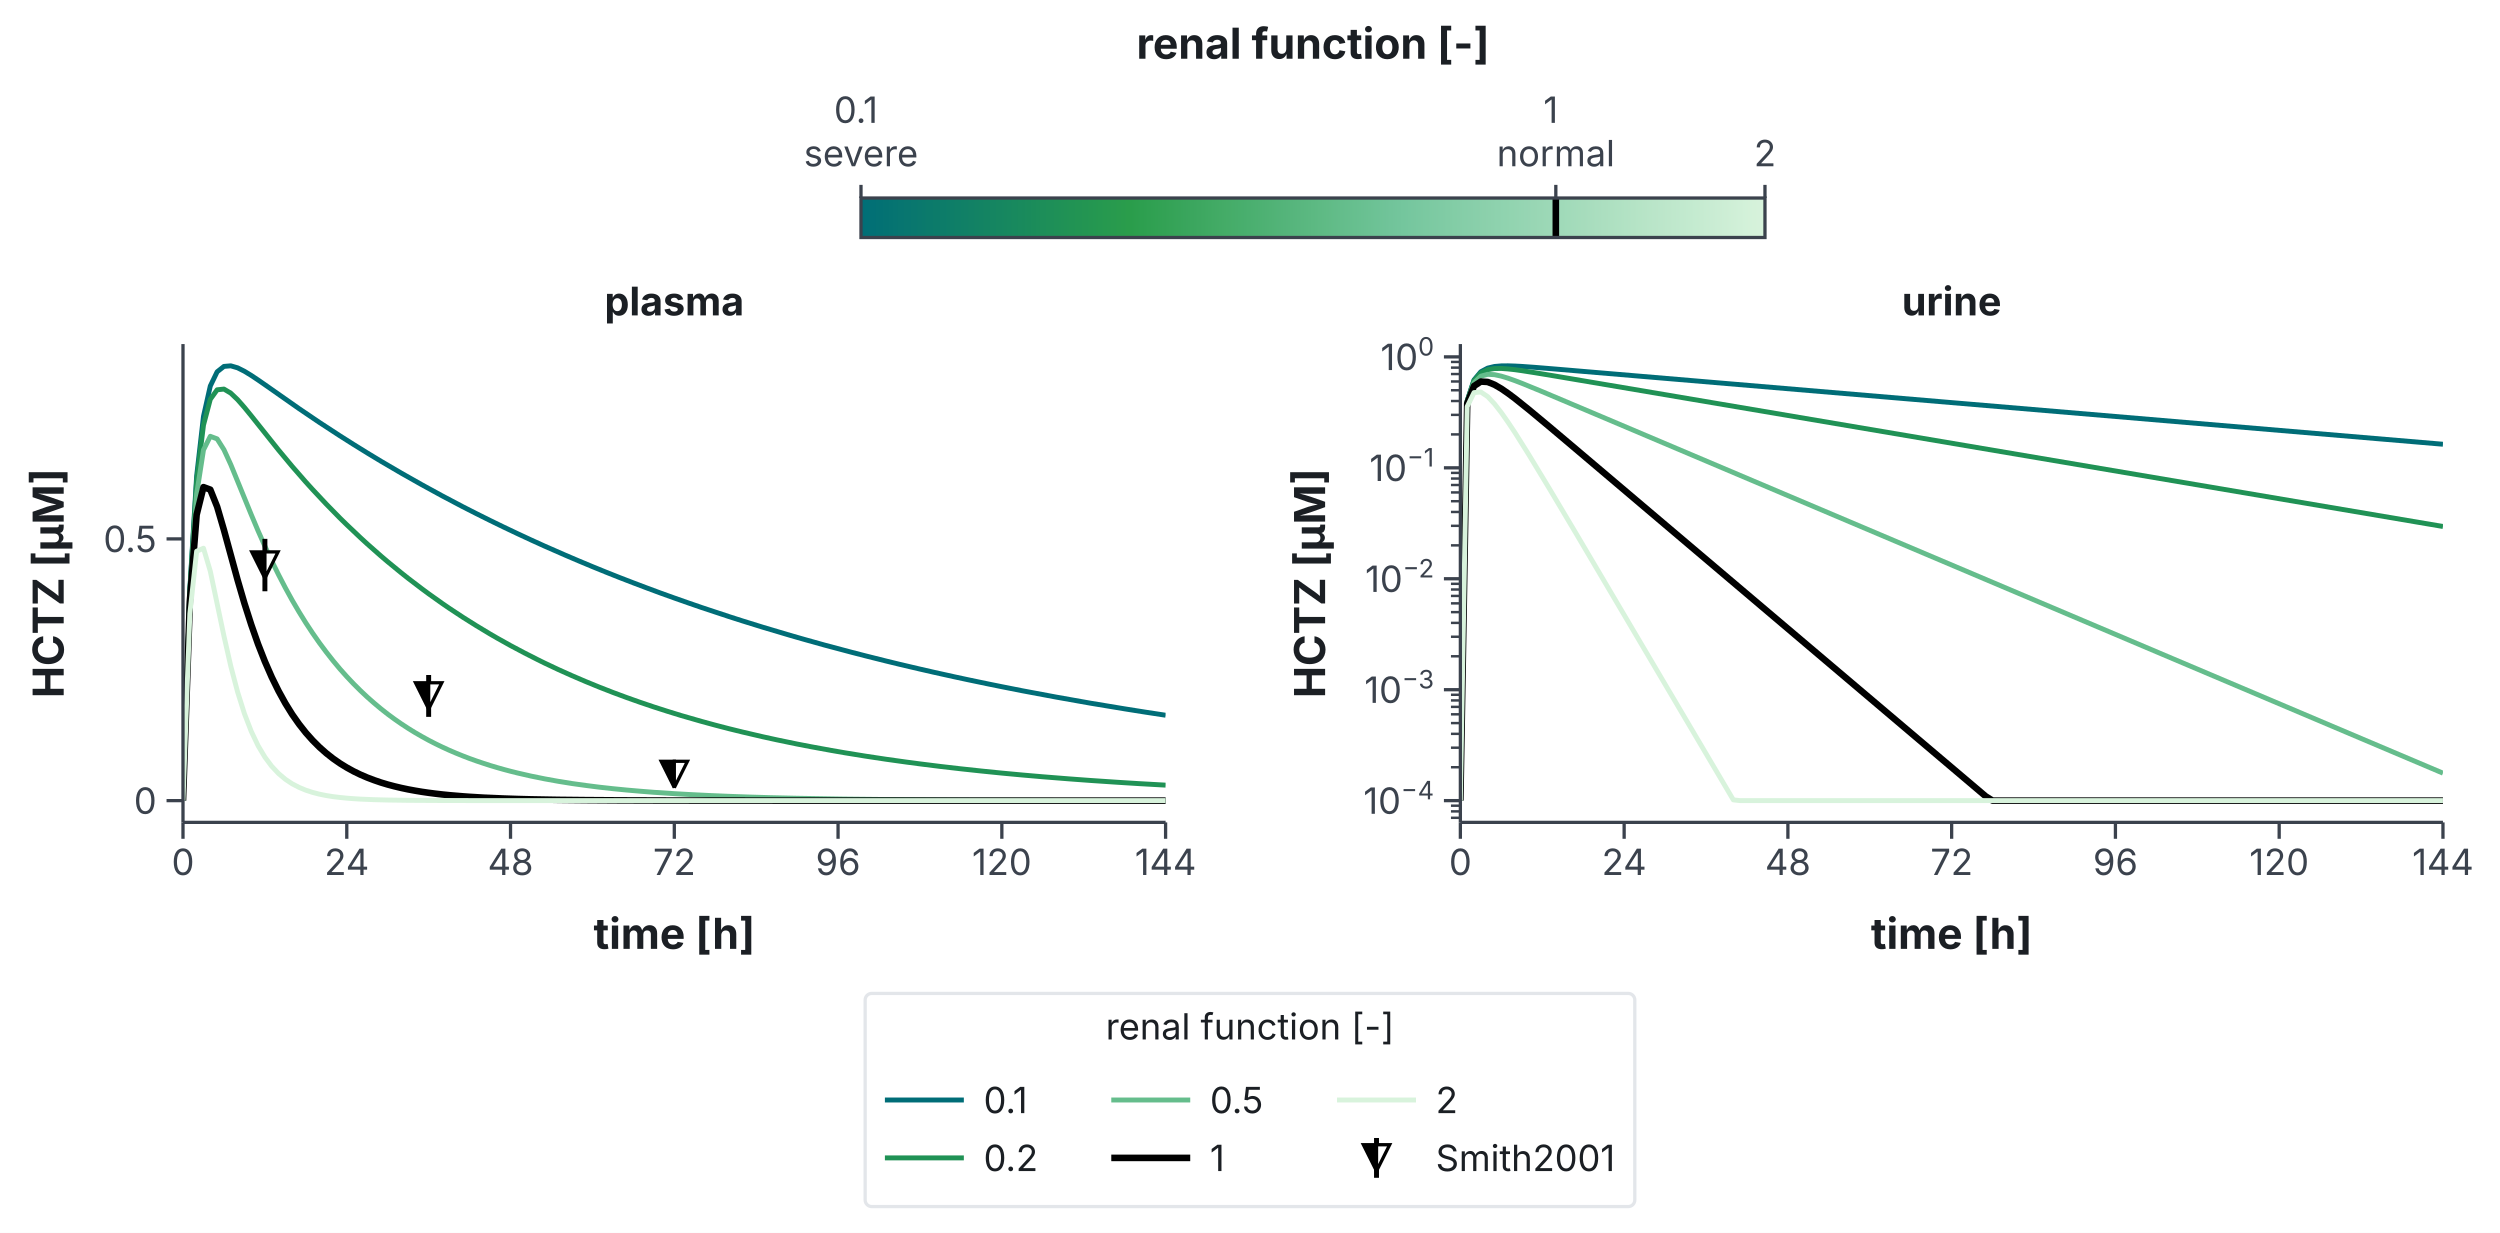
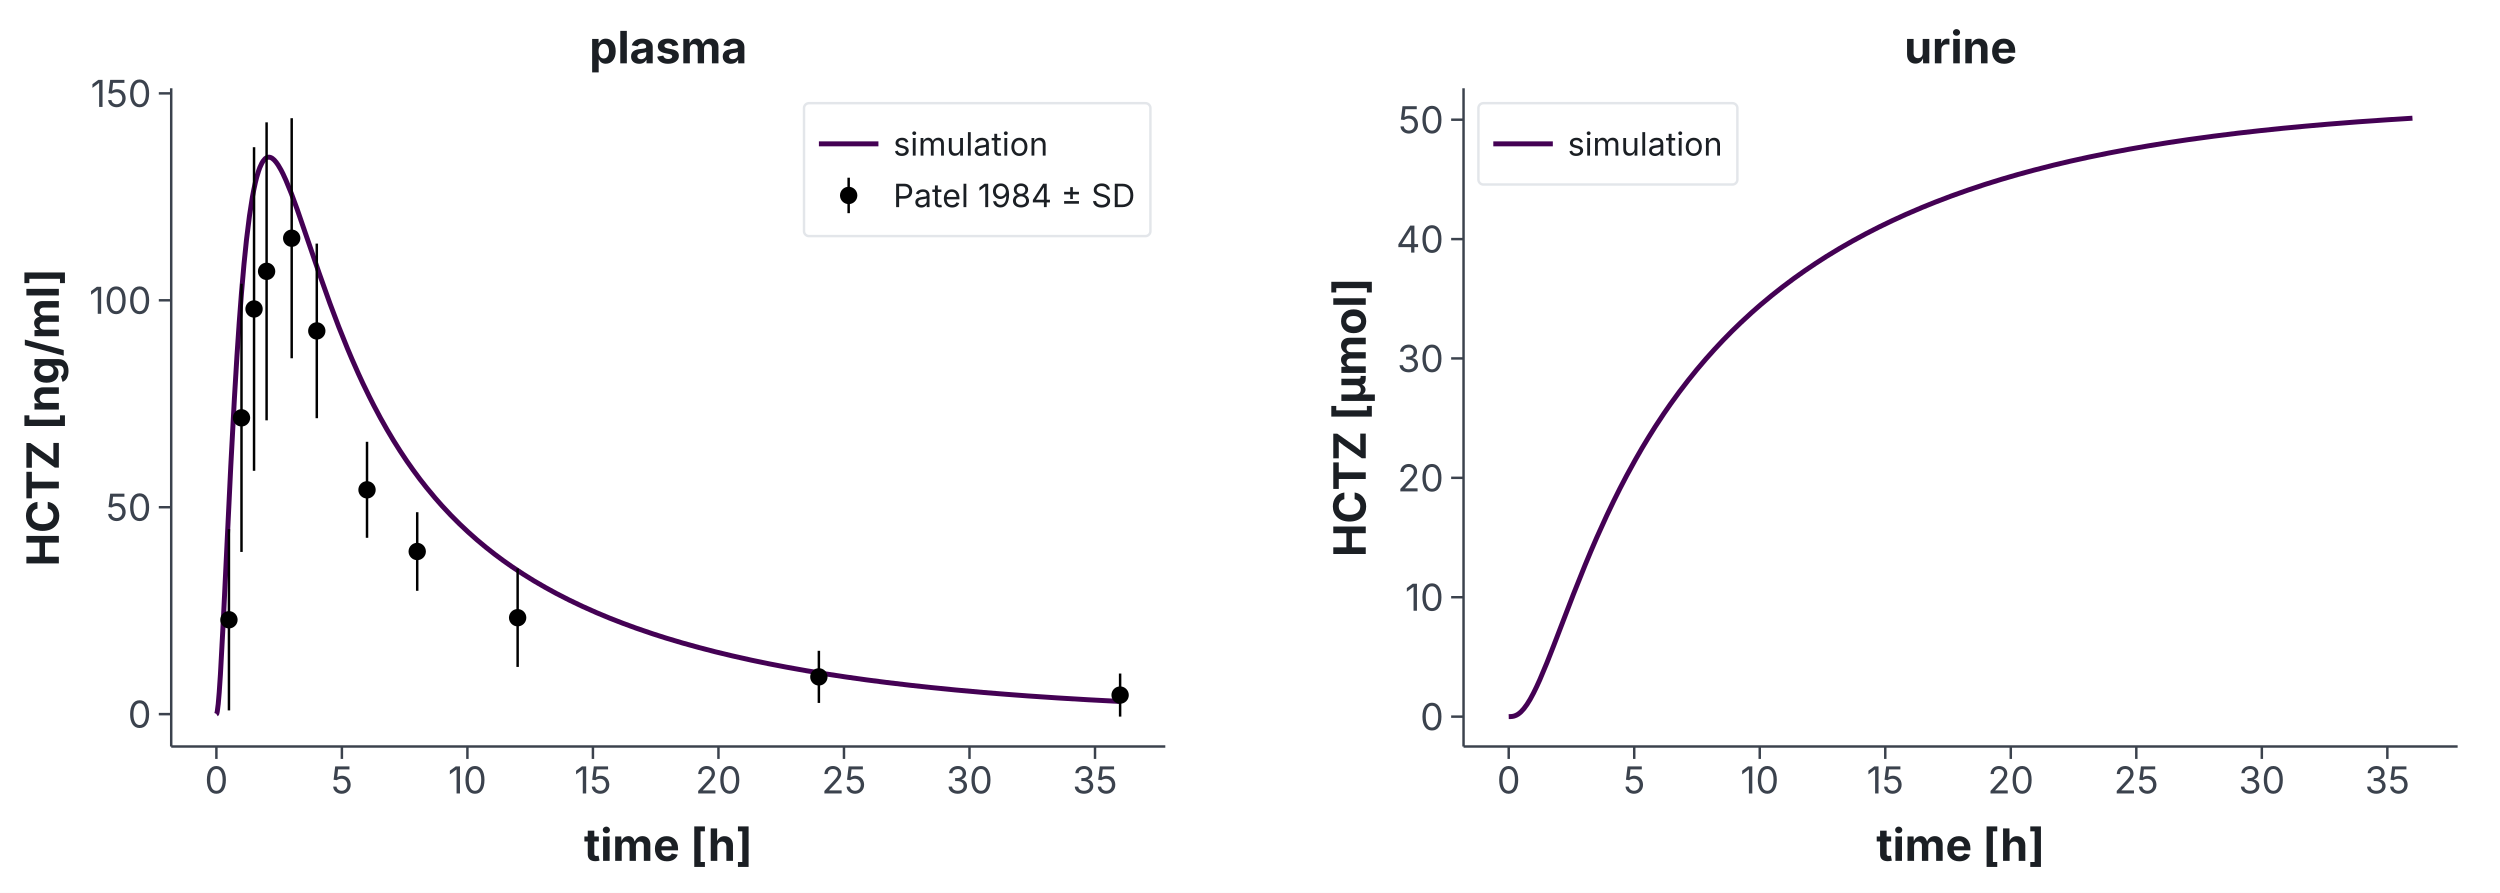
- <svg xmlns="http://www.w3.org/2000/svg" width="760" height="374.8" viewBox="0 0 760 374.8" class="sbmlsim-figure" role="img" font-family="Inter, -apple-system, BlinkMacSystemFont, 'Segoe UI', Roboto, Helvetica, Arial, sans-serif">
+ <svg xmlns="http://www.w3.org/2000/svg" width="1008" height="360" viewBox="0 0 1008 360" class="sbmlsim-figure" role="img" font-family="Inter, -apple-system, BlinkMacSystemFont, 'Segoe UI', Roboto, Helvetica, Arial, sans-serif">
  <defs>
-     <clipPath id="sbmlsim-2d6a28b14f7a-p0-clip-0">
-       <rect x="47.63" y="96.6" width="298.71" height="145.4" />
+     <clipPath id="sbmlsim-e15cf85886b4-p0-clip-0">
+       <rect x="61.03" y="27.6" width="400.82" height="265.4" />
    </clipPath>
-     <clipPath id="sbmlsim-2d6a28b14f7a-p1-clip-0">
-       <rect x="52.48" y="96.6" width="298.71" height="145.4" />
+     <clipPath id="sbmlsim-e15cf85886b4-p1-clip-0">
+       <rect x="55.16" y="27.6" width="400.82" height="265.4" />
    </clipPath>
-     <linearGradient id="sbmlsim-2d6a28b14f7a-p0-colorbar" x1="0" y1="0" x2="1" y2="0">
-       <stop offset="0" stop-color="#006d77" />
-       <stop offset="0.016" stop-color="#027075" />
-       <stop offset="0.031" stop-color="#047272" />
-       <stop offset="0.047" stop-color="#077570" />
-       <stop offset="0.062" stop-color="#09776e" />
-       <stop offset="0.078" stop-color="#0b7a6b" />
-       <stop offset="0.094" stop-color="#0d7c69" />
-       <stop offset="0.109" stop-color="#0f7f67" />
-       <stop offset="0.125" stop-color="#128165" />
-       <stop offset="0.141" stop-color="#148462" />
-       <stop offset="0.156" stop-color="#168660" />
-       <stop offset="0.172" stop-color="#18895e" />
-       <stop offset="0.188" stop-color="#1a8b5b" />
-       <stop offset="0.203" stop-color="#1d8e59" />
-       <stop offset="0.219" stop-color="#1f9057" />
-       <stop offset="0.234" stop-color="#219354" />
-       <stop offset="0.25" stop-color="#239552" />
-       <stop offset="0.266" stop-color="#259850" />
-       <stop offset="0.281" stop-color="#289a4e" />
-       <stop offset="0.297" stop-color="#2a9d4b" />
-       <stop offset="0.3" stop-color="#2a9d4b" />
-       <stop offset="0.312" stop-color="#2d9f4f" />
-       <stop offset="0.328" stop-color="#31a153" />
-       <stop offset="0.344" stop-color="#35a357" />
-       <stop offset="0.359" stop-color="#39a55c" />
-       <stop offset="0.375" stop-color="#3da760" />
-       <stop offset="0.391" stop-color="#41aa64" />
-       <stop offset="0.406" stop-color="#45ac68" />
-       <stop offset="0.422" stop-color="#48ae6d" />
-       <stop offset="0.438" stop-color="#4cb071" />
-       <stop offset="0.453" stop-color="#50b275" />
-       <stop offset="0.469" stop-color="#54b47a" />
-       <stop offset="0.484" stop-color="#58b67e" />
-       <stop offset="0.5" stop-color="#5cb982" />
-       <stop offset="0.516" stop-color="#60bb86" />
-       <stop offset="0.531" stop-color="#64bd8b" />
-       <stop offset="0.547" stop-color="#67bf8f" />
-       <stop offset="0.562" stop-color="#6bc193" />
-       <stop offset="0.578" stop-color="#6fc398" />
-       <stop offset="0.594" stop-color="#73c59c" />
-       <stop offset="0.6" stop-color="#74c69d" />
-       <stop offset="0.609" stop-color="#77c79f" />
-       <stop offset="0.625" stop-color="#7bc9a1" />
-       <stop offset="0.641" stop-color="#7fcba4" />
-       <stop offset="0.656" stop-color="#83cda6" />
-       <stop offset="0.672" stop-color="#87cea9" />
-       <stop offset="0.688" stop-color="#8bd0ab" />
-       <stop offset="0.703" stop-color="#8ed2ae" />
-       <stop offset="0.719" stop-color="#92d4b0" />
-       <stop offset="0.734" stop-color="#96d5b3" />
-       <stop offset="0.75" stop-color="#9ad7b5" />
-       <stop offset="0.766" stop-color="#9ed9b8" />
-       <stop offset="0.781" stop-color="#a2dbba" />
-       <stop offset="0.797" stop-color="#a6dcbc" />
-       <stop offset="0.812" stop-color="#aadebf" />
-       <stop offset="0.828" stop-color="#aee0c1" />
-       <stop offset="0.844" stop-color="#b2e2c4" />
-       <stop offset="0.859" stop-color="#b6e4c6" />
-       <stop offset="0.875" stop-color="#bae5c9" />
-       <stop offset="0.891" stop-color="#bee7cb" />
-       <stop offset="0.906" stop-color="#c1e9ce" />
-       <stop offset="0.922" stop-color="#c5ebd0" />
-       <stop offset="0.938" stop-color="#c9ecd3" />
-       <stop offset="0.953" stop-color="#cdeed5" />
-       <stop offset="0.969" stop-color="#d1f0d8" />
-       <stop offset="0.984" stop-color="#d5f2da" />
-       <stop offset="1" stop-color="#d8f3dc" />
-     </linearGradient>
  </defs>
  <g class="charton-background">
-     <rect x="0" y="0" width="760" height="374.8" fill="#ffffff" />
+     <rect x="0" y="0" width="1008" height="360" fill="#ffffff" />
  </g>
-   <svg class="sbmlsim-plot" data-plot="p0" x="8" y="8" width="356" height="284" overflow="visible">
+   <svg class="sbmlsim-plot" data-plot="p0" x="8" y="8" width="471" height="344" overflow="visible">
    <g class="charton-title">
-       <text x="196.99" y="83.4" font-size="12" fill="#1b1f24" text-anchor="middle" dominant-baseline="middle" font-weight="bold">plasma</text>
+       <text x="261.44" y="10.8" font-size="18" fill="#1b1f24" text-anchor="middle" dominant-baseline="middle" font-weight="bold">plasma</text>
    </g>
-     <g class="charton-plot" clip-path="url(#sbmlsim-2d6a28b14f7a-p0-clip-0)">
-       <g class="sbmlsim-element sbmlsim-curve" data-element="e0" data-legend="0.1">
+     <g class="charton-plot" clip-path="url(#sbmlsim-e15cf85886b4-p0-clip-0)">
+       <g class="sbmlsim-element sbmlsim-curve" data-element="e0" data-legend="simulation">
        <g class="charton-mark charton-mark-path">
-           <path d="M47.63 235.39L49.71 171.19L51.78 136.73L53.86 118.57L55.93 109.35L58.01 105.03L60.08 103.39L62.15 103.21L64.23 103.82L66.3 104.86L68.38 106.13L70.45 107.51L72.53 108.95L82.9 116.22L89.12 120.43L95.34 124.49L99.49 127.12L103.64 129.69L107.79 132.2L114.01 135.84L120.24 139.36L126.46 142.76L132.68 146.04L136.83 148.15L140.98 150.22L145.13 152.24L149.28 154.21L153.43 156.14L157.57 158.02L163.8 160.75L167.95 162.52L172.09 164.25L176.24 165.94L180.39 167.59L184.54 169.19L188.69 170.76L192.84 172.3L196.99 173.79L201.14 175.25L205.28 176.68L213.58 179.43L217.73 180.76L223.95 182.69L232.25 185.16L236.4 186.35L242.62 188.09L250.92 190.3L255.07 191.37L261.29 192.93L265.44 193.94L271.66 195.4L275.81 196.35L282.04 197.73L286.18 198.62L292.41 199.92L296.56 200.76L302.78 201.99L313.15 203.93L323.52 205.77L333.89 207.49L340.12 208.48L346.34 209.43" fill="none" stroke="#006d77" stroke-width="1.5" stroke-linejoin="round" />
+           <path d="M79.25 279.94L79.33 279.89L79.42 279.7L79.6 278.92L79.99 275.85L80.39 271.15L80.87 264L82.03 242.48L85.05 179.97L86.53 152.34L87.53 135.68L88.44 122.23L89.35 110.28L90.37 98.59L91.39 88.63L92.59 79.01L93.78 71.38L94.3 68.66L94.98 65.51L95.49 63.48L96.27 60.9L96.78 59.5L97.56 57.82L98.07 56.97L98.85 56.05L99.1 55.84L99.62 55.53L99.88 55.44L100.4 55.37L100.65 55.39L101.04 55.48L101.43 55.65L101.82 55.88L102.6 56.55L103.38 57.46L104.16 58.57L105.33 60.58L106.11 62.11L107.28 64.66L109.44 69.94L111.79 76.31L120.6 101.93L125.03 114.36L128.57 123.74L132.11 132.55L133.88 136.73L136.53 142.73L138.3 146.56L140.96 152.03L142.73 155.51L145.38 160.5L148.04 165.21L150.69 169.66L153.35 173.87L156 177.86L158.66 181.63L161.31 185.21L163.97 188.6L167.51 192.86L170.16 195.87L173.7 199.66L177.24 203.21L180.78 206.54L184.32 209.68L187.86 212.63L191.4 215.42L194.94 218.05L198.48 220.54L202.91 223.47L207.33 226.22L211.76 228.79L216.19 231.22L221.5 233.94L226.81 236.48L232.56 239.04L237.89 241.26L243.21 243.33L248.53 245.28L255.19 247.56L260.51 249.26L267.17 251.25L273.82 253.09L280.48 254.82L287.14 256.42L295.12 258.21L301.78 259.59L309.11 261L317.15 262.44L325.19 263.76L333.23 264.98L341.27 266.11L349.31 267.15L359.36 268.34L367.4 269.21L377.45 270.21L388.51 271.2L397.55 271.93L406.6 272.61L418.66 273.42L430.72 274.14L443.63 274.82" fill="none" stroke="#440154" stroke-width="2" stroke-linejoin="round" />
        </g>
      </g>
-       <g class="sbmlsim-element sbmlsim-curve" data-element="e2" data-legend="0.2">
+       <g class="sbmlsim-element sbmlsim-curve" data-element="e1" data-legend="Patel 1984 ± SD">
        <g class="charton-mark charton-mark-path">
-           <path d="M47.63 235.39L49.71 171.61L51.78 138.13L53.86 121.22L55.93 113.39L58.01 110.5L60.08 110.28L62.15 111.51L64.23 113.49L66.3 115.85L68.38 118.4L76.68 128.81L80.82 133.78L84.97 138.54L87.05 140.83L91.2 145.26L95.34 149.49L97.42 151.52L101.57 155.45L103.64 157.35L107.79 161.01L109.86 162.77L114.01 166.17L116.09 167.82L120.24 170.98L122.31 172.51L126.46 175.46L128.53 176.88L132.68 179.62L136.83 182.23L140.98 184.73L143.05 185.93L147.2 188.25L151.35 190.45L155.5 192.56L157.57 193.58L161.72 195.54L165.87 197.4L170.02 199.18L174.17 200.88L178.32 202.5L182.47 204.04L186.62 205.51L190.76 206.91L194.91 208.24L199.06 209.52L205.28 211.31L209.43 212.44L213.58 213.52L217.73 214.54L223.95 215.99L228.1 216.9L234.33 218.19L238.47 218.99L244.7 220.13L248.85 220.85L255.07 221.86L261.29 222.8L267.51 223.67L271.66 224.22L277.89 225L284.11 225.72L290.33 226.39L296.56 227.02L302.78 227.6L309 228.14L317.3 228.8L323.52 229.26L331.82 229.82L338.04 230.21L346.34 230.68" fill="none" stroke="#209255" stroke-width="1.5" stroke-linejoin="round" />
-         </g>
-       </g>
-       <g class="sbmlsim-element sbmlsim-curve" data-element="e4" data-legend="0.5">
-         <g class="charton-mark charton-mark-path">
-           <path d="M47.63 235.39L49.71 172.86L51.78 142.18L53.86 128.77L55.93 124.64L58.01 125.42L60.08 128.71L62.15 133.22L68.38 148.45L70.45 153.36L72.53 158.05L74.6 162.51L76.68 166.72L78.75 170.71L80.82 174.47L82.9 178.01L84.97 181.35L87.05 184.5L89.12 187.46L91.2 190.25L93.27 192.88L95.34 195.36L97.42 197.69L99.49 199.88L101.57 201.95L103.64 203.9L105.72 205.73L107.79 207.46L109.86 209.09L111.94 210.62L114.01 212.06L116.09 213.42L118.16 214.7L120.24 215.9L122.31 217.04L124.39 218.11L126.46 219.11L128.53 220.06L130.61 220.95L132.68 221.79L134.76 222.59L136.83 223.33L138.91 224.03L140.98 224.7L143.05 225.32L145.13 225.91L147.2 226.46L149.28 226.98L153.43 227.93L157.57 228.77L161.72 229.52L165.87 230.19L170.02 230.77L174.17 231.3L178.32 231.76L182.47 232.17L186.62 232.53L190.76 232.86L196.99 233.27L201.14 233.51L207.36 233.82L213.58 234.08L219.8 234.3L226.03 234.48L234.33 234.67L248.85 234.92L265.44 235.1L286.18 235.23L311.08 235.31L346.34 235.36" fill="none" stroke="#65bd8c" stroke-width="1.5" stroke-linejoin="round" />
-         </g>
-       </g>
-       <g class="sbmlsim-element sbmlsim-curve" data-element="e6" data-legend="1">
-         <g class="charton-mark charton-mark-path">
-           <path d="M47.63 235.39L49.71 174.86L51.78 148.48L53.86 140.08L55.93 140.85L58.01 146.05L60.08 153.14L64.23 168.31L66.3 175.4L68.38 181.91L70.45 187.81L72.53 193.11L74.6 197.84L76.68 202.06L78.75 205.82L80.82 209.16L82.9 212.12L84.97 214.75L87.05 217.08L89.12 219.15L91.2 220.99L93.27 222.62L95.34 224.06L97.42 225.34L99.49 226.48L101.57 227.49L103.64 228.38L105.72 229.17L107.79 229.88L109.86 230.5L111.94 231.05L114.01 231.54L116.09 231.98L118.16 232.36L120.24 232.71L122.31 233.01L124.39 233.28L126.46 233.52L128.53 233.73L132.68 234.08L134.76 234.23L138.91 234.48L145.13 234.75L149.28 234.89L153.43 235L161.72 235.15L170.02 235.24L180.39 235.31L194.91 235.36L232.25 235.39L346.34 235.39" fill="none" stroke="#000000" stroke-width="2" stroke-linejoin="round" />
-         </g>
-       </g>
-       <g class="sbmlsim-element sbmlsim-curve" data-element="e8" data-legend="2">
-         <g class="charton-mark charton-mark-path">
-           <path d="M47.63 235.39L49.71 178.62L51.78 159.58L53.86 158.66L55.93 165.65L60.08 185.36L62.15 194.48L64.23 202.36L66.3 208.94L68.38 214.33L70.45 218.68L72.53 222.17L74.6 224.95L76.68 227.15L78.75 228.9L80.82 230.28L82.9 231.36L84.97 232.22L87.05 232.9L89.12 233.43L91.2 233.85L93.27 234.18L95.34 234.43L97.42 234.64L99.49 234.8L101.57 234.93L105.72 235.1L109.86 235.21L116.09 235.3L126.46 235.36L145.13 235.39L346.34 235.39" fill="none" stroke="#d8f3dc" stroke-width="1.5" stroke-linejoin="round" />
-         </g>
-       </g>
-       <g class="sbmlsim-element sbmlsim-curve" data-element="e10" data-legend="data">
-         <g class="charton-mark charton-mark-path">
-           <path d="M72.53 171.74L72.53 155.82M122.31 209.93L122.31 197.2M196.99 230.62L196.99 224.25" fill="none" stroke="#000000" stroke-width="1.5" stroke-linejoin="round" />
+           <path d="M84.31 278.43L84.31 205.35M89.37 214.53L89.37 106.41M94.43 181.82L94.43 51.34M99.49 161.47L99.49 41.33M109.61 136.44L109.61 39.66M119.73 160.63L119.73 90.22M139.98 208.85L139.98 170.14M160.22 230.21L160.22 198.51M200.71 260.91L200.71 221.2M322.17 275.43L322.17 254.41M443.63 280.94L443.63 263.58" fill="none" stroke="#000000" stroke-width="1" stroke-linejoin="round" />
        </g>
        <g class="charton-mark charton-mark-point">
-           <path d="M72.53 167.78L72.53 167.78L72.53 159.78L68.53 159.78Z" fill="#000000" stroke="#000000" stroke-width="1" />
-           <path d="M72.53 167.78L76.53 159.78L72.53 159.78L72.53 167.78Z" fill="#ffffff" stroke="#000000" stroke-width="1" />
-           <path d="M122.31 207.56L122.31 207.56L122.31 199.56L118.31 199.56Z" fill="#000000" stroke="#000000" stroke-width="1" />
-           <path d="M122.31 207.56L126.31 199.56L122.31 199.56L122.31 207.56Z" fill="#ffffff" stroke="#000000" stroke-width="1" />
-           <path d="M196.99 231.43L196.99 231.43L196.99 223.43L192.99 223.43Z" fill="#000000" stroke="#000000" stroke-width="1" />
-           <path d="M196.99 231.43L200.99 223.43L196.99 223.43L196.99 231.43Z" fill="#ffffff" stroke="#000000" stroke-width="1" />
+           <circle cx="84.31" cy="241.89" r="3" fill="#000000" stroke="#000000" stroke-width="1" />
+           <circle cx="89.37" cy="160.47" r="3" fill="#000000" stroke="#000000" stroke-width="1" />
+           <circle cx="94.43" cy="116.58" r="3" fill="#000000" stroke="#000000" stroke-width="1" />
+           <circle cx="99.49" cy="101.4" r="3" fill="#000000" stroke="#000000" stroke-width="1" />
+           <circle cx="109.61" cy="88.05" r="3" fill="#000000" stroke="#000000" stroke-width="1" />
+           <circle cx="119.73" cy="125.43" r="3" fill="#000000" stroke="#000000" stroke-width="1" />
+           <circle cx="139.98" cy="189.5" r="3" fill="#000000" stroke="#000000" stroke-width="1" />
+           <circle cx="160.22" cy="214.36" r="3" fill="#000000" stroke="#000000" stroke-width="1" />
+           <circle cx="200.71" cy="241.06" r="3" fill="#000000" stroke="#000000" stroke-width="1" />
+           <circle cx="322.17" cy="264.92" r="3" fill="#000000" stroke="#000000" stroke-width="1" />
+           <circle cx="443.63" cy="272.26" r="3" fill="#000000" stroke="#000000" stroke-width="1" />
        </g>
      </g>
    </g>
    <g class="charton-axis charton-axis-x" data-axis="x">
      <g class="charton-axis-line">
-         <path d="M47.63 242L346.34 242" fill="none" stroke="#3b424d" stroke-width="1" stroke-linejoin="round" />
+         <path d="M61.03 293L461.85 293" fill="none" stroke="#3b424d" stroke-width="1" stroke-linejoin="round" />
      </g>
      <g class="charton-tick">
-         <path d="M47.63 242L47.63 247" fill="none" stroke="#3b424d" stroke-width="1" stroke-linejoin="round" />
-         <path d="M97.42 242L97.42 247" fill="none" stroke="#3b424d" stroke-width="1" stroke-linejoin="round" />
-         <path d="M147.2 242L147.2 247" fill="none" stroke="#3b424d" stroke-width="1" stroke-linejoin="round" />
-         <path d="M196.99 242L196.99 247" fill="none" stroke="#3b424d" stroke-width="1" stroke-linejoin="round" />
-         <path d="M246.77 242L246.77 247" fill="none" stroke="#3b424d" stroke-width="1" stroke-linejoin="round" />
-         <path d="M296.56 242L296.56 247" fill="none" stroke="#3b424d" stroke-width="1" stroke-linejoin="round" />
-         <path d="M346.34 242L346.34 247" fill="none" stroke="#3b424d" stroke-width="1" stroke-linejoin="round" />
+         <path d="M79.25 293L79.25 298" fill="none" stroke="#3b424d" stroke-width="1" stroke-linejoin="round" />
+         <path d="M129.85 293L129.85 298" fill="none" stroke="#3b424d" stroke-width="1" stroke-linejoin="round" />
+         <path d="M180.46 293L180.46 298" fill="none" stroke="#3b424d" stroke-width="1" stroke-linejoin="round" />
+         <path d="M231.07 293L231.07 298" fill="none" stroke="#3b424d" stroke-width="1" stroke-linejoin="round" />
+         <path d="M281.68 293L281.68 298" fill="none" stroke="#3b424d" stroke-width="1" stroke-linejoin="round" />
+         <path d="M332.29 293L332.29 298" fill="none" stroke="#3b424d" stroke-width="1" stroke-linejoin="round" />
+         <path d="M382.9 293L382.9 298" fill="none" stroke="#3b424d" stroke-width="1" stroke-linejoin="round" />
+         <path d="M433.51 293L433.51 298" fill="none" stroke="#3b424d" stroke-width="1" stroke-linejoin="round" />
      </g>
      <g class="charton-tick-label">
-         <text x="47.63" y="250" font-size="11" fill="#3b424d" text-anchor="middle" dominant-baseline="hanging">0</text>
-         <text x="97.42" y="250" font-size="11" fill="#3b424d" text-anchor="middle" dominant-baseline="hanging">24</text>
-         <text x="147.2" y="250" font-size="11" fill="#3b424d" text-anchor="middle" dominant-baseline="hanging">48</text>
-         <text x="196.99" y="250" font-size="11" fill="#3b424d" text-anchor="middle" dominant-baseline="hanging">72</text>
-         <text x="246.77" y="250" font-size="11" fill="#3b424d" text-anchor="middle" dominant-baseline="hanging">96</text>
-         <text x="296.56" y="250" font-size="11" fill="#3b424d" text-anchor="middle" dominant-baseline="hanging">120</text>
-         <text x="346.34" y="250" font-size="11" fill="#3b424d" text-anchor="middle" dominant-baseline="hanging">144</text>
+         <text x="79.25" y="301" font-size="15" fill="#3b424d" text-anchor="middle" dominant-baseline="hanging">0</text>
+         <text x="129.85" y="301" font-size="15" fill="#3b424d" text-anchor="middle" dominant-baseline="hanging">5</text>
+         <text x="180.46" y="301" font-size="15" fill="#3b424d" text-anchor="middle" dominant-baseline="hanging">10</text>
+         <text x="231.07" y="301" font-size="15" fill="#3b424d" text-anchor="middle" dominant-baseline="hanging">15</text>
+         <text x="281.68" y="301" font-size="15" fill="#3b424d" text-anchor="middle" dominant-baseline="hanging">20</text>
+         <text x="332.29" y="301" font-size="15" fill="#3b424d" text-anchor="middle" dominant-baseline="hanging">25</text>
+         <text x="382.9" y="301" font-size="15" fill="#3b424d" text-anchor="middle" dominant-baseline="hanging">30</text>
+         <text x="433.51" y="301" font-size="15" fill="#3b424d" text-anchor="middle" dominant-baseline="hanging">35</text>
      </g>
      <g class="charton-axis-title">
-         <text x="196.99" y="271" font-size="13" font-weight="bold" fill="#1b1f24" text-anchor="middle" dominant-baseline="hanging">time [h]</text>
+         <text x="261.44" y="326" font-size="18" font-weight="bold" fill="#1b1f24" text-anchor="middle" dominant-baseline="hanging">time [h]</text>
      </g>
    </g>
    <g class="charton-axis charton-axis-y" data-axis="y">
      <g class="charton-axis-line">
-         <path d="M47.63 96.6L47.63 242" fill="none" stroke="#3b424d" stroke-width="1" stroke-linejoin="round" />
+         <path d="M61.03 27.6L61.03 293" fill="none" stroke="#3b424d" stroke-width="1" stroke-linejoin="round" />
      </g>
      <g class="charton-tick">
-         <path d="M47.63 235.39L42.63 235.39" fill="none" stroke="#3b424d" stroke-width="1" stroke-linejoin="round" />
-         <path d="M47.63 155.82L42.63 155.82" fill="none" stroke="#3b424d" stroke-width="1" stroke-linejoin="round" />
+         <path d="M61.03 279.94L56.03 279.94" fill="none" stroke="#3b424d" stroke-width="1" stroke-linejoin="round" />
+         <path d="M61.03 196.51L56.03 196.51" fill="none" stroke="#3b424d" stroke-width="1" stroke-linejoin="round" />
+         <path d="M61.03 113.08L56.03 113.08" fill="none" stroke="#3b424d" stroke-width="1" stroke-linejoin="round" />
+         <path d="M61.03 29.65L56.03 29.65" fill="none" stroke="#3b424d" stroke-width="1" stroke-linejoin="round" />
      </g>
      <g class="charton-tick-label">
-         <text x="39.63" y="235.39" font-size="11" fill="#3b424d" text-anchor="end" dominant-baseline="central">0</text>
-         <text x="39.63" y="155.82" font-size="11" fill="#3b424d" text-anchor="end" dominant-baseline="central">0.5</text>
+         <text x="53.03" y="279.94" font-size="15" fill="#3b424d" text-anchor="end" dominant-baseline="central">0</text>
+         <text x="53.03" y="196.51" font-size="15" fill="#3b424d" text-anchor="end" dominant-baseline="central">50</text>
+         <text x="53.03" y="113.08" font-size="15" fill="#3b424d" text-anchor="end" dominant-baseline="central">100</text>
+         <text x="53.03" y="29.65" font-size="15" fill="#3b424d" text-anchor="end" dominant-baseline="central">150</text>
      </g>
      <g class="charton-axis-title">
-         <text x="6.5" y="169.3" font-size="13" font-weight="bold" fill="#1b1f24" text-anchor="middle" dominant-baseline="middle" transform="rotate(-90 6.5 169.3)">HCTZ [μM]</text>
+         <text x="9" y="160.3" font-size="18" font-weight="bold" fill="#1b1f24" text-anchor="middle" dominant-baseline="middle" transform="rotate(-90 9 160.3)">HCTZ [ng/ml]</text>
      </g>
    </g>
  </svg>
-   <svg class="sbmlsim-plot" data-plot="p1" x="391.47" y="8" width="361" height="284" overflow="visible">
+   <svg class="sbmlsim-plot" data-plot="p1" x="534.94" y="8" width="466" height="344" overflow="visible">
    <g class="charton-title">
-       <text x="201.83" y="83.4" font-size="12" fill="#1b1f24" text-anchor="middle" dominant-baseline="middle" font-weight="bold">urine</text>
+       <text x="255.57" y="10.8" font-size="18" fill="#1b1f24" text-anchor="middle" dominant-baseline="middle" font-weight="bold">urine</text>
    </g>
-     <g class="charton-plot" clip-path="url(#sbmlsim-2d6a28b14f7a-p1-clip-0)">
-       <g class="sbmlsim-element sbmlsim-curve" data-element="e1" data-legend="0.1">
+     <g class="charton-plot" clip-path="url(#sbmlsim-e15cf85886b4-p1-clip-0)">
+       <g class="sbmlsim-element sbmlsim-curve" data-element="e2" data-legend="simulation (2)">
        <g class="charton-mark charton-mark-path">
-           <path d="M52.48 235.39L54.56 113.79L56.63 107.49L58.7 105.02L60.78 103.91L62.85 103.41L64.93 103.23L67 103.21L69.08 103.28L71.15 103.39L75.3 103.69L81.52 104.2L351.19 127.05" fill="none" stroke="#006d77" stroke-width="1.5" stroke-linejoin="round" />
-         </g>
-       </g>
-       <g class="sbmlsim-element sbmlsim-curve" data-element="e3" data-legend="0.2">
-         <g class="charton-mark charton-mark-path">
-           <path d="M52.48 235.39L54.56 113.88L56.63 107.7L58.7 105.36L60.78 104.38L62.85 104.04L64.93 104.01L67 104.16L69.08 104.39L71.15 104.68L75.3 105.33L81.52 106.36L351.19 152.05" fill="none" stroke="#209255" stroke-width="1.5" stroke-linejoin="round" />
-         </g>
-       </g>
-       <g class="sbmlsim-element sbmlsim-curve" data-element="e5" data-legend="0.5">
-         <g class="charton-mark charton-mark-path">
-           <path d="M52.48 235.39L54.56 114.17L56.63 108.33L58.7 106.36L60.78 105.8L62.85 105.9L64.93 106.35L67 106.98L69.08 107.72L71.15 108.51L77.37 111.06L93.97 118.07L351.19 227.04" fill="none" stroke="#65bd8c" stroke-width="1.5" stroke-linejoin="round" />
-         </g>
-       </g>
-       <g class="sbmlsim-element sbmlsim-curve" data-element="e7" data-legend="1">
-         <g class="charton-mark charton-mark-path">
-           <path d="M52.48 235.39L54.56 114.65L56.63 109.35L58.7 108L60.78 108.12L62.85 108.95L64.93 110.16L67 111.59L69.08 113.14L73.22 116.46L79.45 121.64L87.75 128.65L212.21 234.1L214.28 235.39L351.19 235.39" fill="none" stroke="#000000" stroke-width="2" stroke-linejoin="round" />
-         </g>
-       </g>
-       <g class="sbmlsim-element sbmlsim-curve" data-element="e9" data-legend="2">
-         <g class="charton-mark charton-mark-path">
-           <path d="M52.48 235.39L54.56 115.59L56.63 111.35L58.7 111.17L60.78 112.57L62.85 114.77L64.93 117.44L67 120.39L69.08 123.52L73.22 130.11L79.45 140.39L87.75 154.34L135.46 235.16L137.53 235.39L351.19 235.39" fill="none" stroke="#d8f3dc" stroke-width="1.5" stroke-linejoin="round" />
+           <path d="M73.37 280.94L74.2 280.92L74.84 280.86L75.44 280.74L76 280.55L76.56 280.3L77.16 279.95L77.72 279.53L78.29 279.04L79.47 277.75L80.73 276.04L82 273.99L83.36 271.47L84.61 268.92L85.86 266.18L88.77 259.26L91.43 252.51L99.46 231.6L104.15 219.88L106.5 214.24L108.85 208.79L112.97 199.71L115.62 194.17L118.27 188.85L120.93 183.75L124.47 177.3L127.12 172.69L129.78 168.29L132.43 164.06L135.97 158.7L138.63 154.87L142.17 150L145.71 145.39L149.25 141L152.79 136.84L156.33 132.88L159.87 129.1L163.41 125.5L166.95 122.07L171.37 117.99L174.91 114.89L179.34 111.2L183.76 107.71L188.19 104.39L192.61 101.25L197.04 98.26L201.46 95.41L206.77 92.18L212.08 89.13L217.39 86.25L222.7 83.53L228.02 80.96L233.35 78.52L240 75.66L245.33 73.51L251.98 70.97L258.64 68.61L265.29 66.39L271.95 64.32L278.6 62.38L285.26 60.57L293.24 58.54L299.9 56.97L307.26 55.35L315.3 53.71L323.34 52.19L331.38 50.79L339.42 49.49L347.46 48.29L357.51 46.92L367.56 45.67L376.6 44.65L385.65 43.71L394.7 42.86L403.74 42.07L415.8 41.12L427.87 40.28L437.76 39.66" fill="none" stroke="#440154" stroke-width="2" stroke-linejoin="round" />
        </g>
      </g>
    </g>
    <g class="charton-axis charton-axis-x" data-axis="x">
      <g class="charton-axis-line">
-         <path d="M52.48 242L351.19 242" fill="none" stroke="#3b424d" stroke-width="1" stroke-linejoin="round" />
+         <path d="M55.16 293L455.98 293" fill="none" stroke="#3b424d" stroke-width="1" stroke-linejoin="round" />
      </g>
      <g class="charton-tick">
-         <path d="M52.48 242L52.48 247" fill="none" stroke="#3b424d" stroke-width="1" stroke-linejoin="round" />
-         <path d="M102.27 242L102.27 247" fill="none" stroke="#3b424d" stroke-width="1" stroke-linejoin="round" />
-         <path d="M152.05 242L152.05 247" fill="none" stroke="#3b424d" stroke-width="1" stroke-linejoin="round" />
-         <path d="M201.83 242L201.83 247" fill="none" stroke="#3b424d" stroke-width="1" stroke-linejoin="round" />
-         <path d="M251.62 242L251.62 247" fill="none" stroke="#3b424d" stroke-width="1" stroke-linejoin="round" />
-         <path d="M301.4 242L301.4 247" fill="none" stroke="#3b424d" stroke-width="1" stroke-linejoin="round" />
-         <path d="M351.19 242L351.19 247" fill="none" stroke="#3b424d" stroke-width="1" stroke-linejoin="round" />
+         <path d="M73.37 293L73.37 298" fill="none" stroke="#3b424d" stroke-width="1" stroke-linejoin="round" />
+         <path d="M123.98 293L123.98 298" fill="none" stroke="#3b424d" stroke-width="1" stroke-linejoin="round" />
+         <path d="M174.59 293L174.59 298" fill="none" stroke="#3b424d" stroke-width="1" stroke-linejoin="round" />
+         <path d="M225.2 293L225.2 298" fill="none" stroke="#3b424d" stroke-width="1" stroke-linejoin="round" />
+         <path d="M275.81 293L275.81 298" fill="none" stroke="#3b424d" stroke-width="1" stroke-linejoin="round" />
+         <path d="M326.42 293L326.42 298" fill="none" stroke="#3b424d" stroke-width="1" stroke-linejoin="round" />
+         <path d="M377.03 293L377.03 298" fill="none" stroke="#3b424d" stroke-width="1" stroke-linejoin="round" />
+         <path d="M427.64 293L427.64 298" fill="none" stroke="#3b424d" stroke-width="1" stroke-linejoin="round" />
      </g>
      <g class="charton-tick-label">
-         <text x="52.48" y="250" font-size="11" fill="#3b424d" text-anchor="middle" dominant-baseline="hanging">0</text>
-         <text x="102.27" y="250" font-size="11" fill="#3b424d" text-anchor="middle" dominant-baseline="hanging">24</text>
-         <text x="152.05" y="250" font-size="11" fill="#3b424d" text-anchor="middle" dominant-baseline="hanging">48</text>
-         <text x="201.83" y="250" font-size="11" fill="#3b424d" text-anchor="middle" dominant-baseline="hanging">72</text>
-         <text x="251.62" y="250" font-size="11" fill="#3b424d" text-anchor="middle" dominant-baseline="hanging">96</text>
-         <text x="301.4" y="250" font-size="11" fill="#3b424d" text-anchor="middle" dominant-baseline="hanging">120</text>
-         <text x="351.19" y="250" font-size="11" fill="#3b424d" text-anchor="middle" dominant-baseline="hanging">144</text>
+         <text x="73.37" y="301" font-size="15" fill="#3b424d" text-anchor="middle" dominant-baseline="hanging">0</text>
+         <text x="123.98" y="301" font-size="15" fill="#3b424d" text-anchor="middle" dominant-baseline="hanging">5</text>
+         <text x="174.59" y="301" font-size="15" fill="#3b424d" text-anchor="middle" dominant-baseline="hanging">10</text>
+         <text x="225.2" y="301" font-size="15" fill="#3b424d" text-anchor="middle" dominant-baseline="hanging">15</text>
+         <text x="275.81" y="301" font-size="15" fill="#3b424d" text-anchor="middle" dominant-baseline="hanging">20</text>
+         <text x="326.42" y="301" font-size="15" fill="#3b424d" text-anchor="middle" dominant-baseline="hanging">25</text>
+         <text x="377.03" y="301" font-size="15" fill="#3b424d" text-anchor="middle" dominant-baseline="hanging">30</text>
+         <text x="427.64" y="301" font-size="15" fill="#3b424d" text-anchor="middle" dominant-baseline="hanging">35</text>
      </g>
      <g class="charton-axis-title">
-         <text x="201.83" y="271" font-size="13" font-weight="bold" fill="#1b1f24" text-anchor="middle" dominant-baseline="hanging">time [h]</text>
+         <text x="255.57" y="326" font-size="18" font-weight="bold" fill="#1b1f24" text-anchor="middle" dominant-baseline="hanging">time [h]</text>
      </g>
    </g>
    <g class="charton-axis charton-axis-y" data-axis="y">
      <g class="charton-axis-line">
-         <path d="M52.48 96.6L52.48 242" fill="none" stroke="#3b424d" stroke-width="1" stroke-linejoin="round" />
+         <path d="M55.16 27.6L55.16 293" fill="none" stroke="#3b424d" stroke-width="1" stroke-linejoin="round" />
+       </g>
+       <g class="charton-tick">
+         <path d="M55.16 280.94L50.16 280.94" fill="none" stroke="#3b424d" stroke-width="1" stroke-linejoin="round" />
+         <path d="M55.16 232.8L50.16 232.8" fill="none" stroke="#3b424d" stroke-width="1" stroke-linejoin="round" />
+         <path d="M55.16 184.67L50.16 184.67" fill="none" stroke="#3b424d" stroke-width="1" stroke-linejoin="round" />
+         <path d="M55.16 136.53L50.16 136.53" fill="none" stroke="#3b424d" stroke-width="1" stroke-linejoin="round" />
+         <path d="M55.16 88.4L50.16 88.4" fill="none" stroke="#3b424d" stroke-width="1" stroke-linejoin="round" />
+         <path d="M55.16 40.27L50.16 40.27" fill="none" stroke="#3b424d" stroke-width="1" stroke-linejoin="round" />
      </g>
      <g class="charton-tick-label">
-         <text x="44.48" y="235.39" font-size="11" fill="#3b424d" text-anchor="end" dominant-baseline="central">10<tspan dy="-3.2" font-size="7.7">−4</tspan>
-         </text>
-         <text x="44.48" y="201.67" font-size="11" fill="#3b424d" text-anchor="end" dominant-baseline="central">10<tspan dy="-3.2" font-size="7.7">−3</tspan>
-         </text>
-         <text x="44.48" y="167.94" font-size="11" fill="#3b424d" text-anchor="end" dominant-baseline="central">10<tspan dy="-3.2" font-size="7.7">−2</tspan>
-         </text>
-         <text x="44.48" y="134.22" font-size="11" fill="#3b424d" text-anchor="end" dominant-baseline="central">10<tspan dy="-3.2" font-size="7.7">−1</tspan>
-         </text>
-         <text x="44.48" y="100.49" font-size="11" fill="#3b424d" text-anchor="end" dominant-baseline="central">10<tspan dy="-3.2" font-size="7.7">0</tspan>
-         </text>
-       </g>
-       <g class="charton-tick sbmlsim-ticks" stroke="#3b424d">
-         <path d="M52.48 235.39H47.48M52.48 201.67H47.48M52.48 167.94H47.48M52.48 134.22H47.48M52.48 100.49H47.48" stroke-width="1" />
-         <path d="M52.48 240.61H49.62M52.48 238.66H49.62M52.48 236.93H49.62M52.48 225.24H49.62M52.48 219.3H49.62M52.48 215.09H49.62M52.48 211.82H49.62M52.48 209.15H49.62M52.48 206.89H49.62M52.48 204.93H49.62M52.48 203.21H49.62M52.48 191.51H49.62M52.48 185.57H49.62M52.48 181.36H49.62M52.48 178.09H49.62M52.48 175.42H49.62M52.48 173.16H49.62M52.48 171.21H49.62M52.48 169.48H49.62M52.48 157.79H49.62M52.48 151.85H49.62M52.48 147.64H49.62M52.48 144.37H49.62M52.48 141.7H49.62M52.48 139.44H49.62M52.48 137.48H49.62M52.48 135.76H49.62M52.48 124.06H49.62M52.48 118.12H49.62M52.48 113.91H49.62M52.48 110.64H49.62M52.48 107.97H49.62M52.48 105.71H49.62M52.48 103.76H49.62M52.48 102.03H49.62" stroke-width="0.75" />
+         <text x="47.16" y="280.94" font-size="15" fill="#3b424d" text-anchor="end" dominant-baseline="central">0</text>
+         <text x="47.16" y="232.8" font-size="15" fill="#3b424d" text-anchor="end" dominant-baseline="central">10</text>
+         <text x="47.16" y="184.67" font-size="15" fill="#3b424d" text-anchor="end" dominant-baseline="central">20</text>
+         <text x="47.16" y="136.53" font-size="15" fill="#3b424d" text-anchor="end" dominant-baseline="central">30</text>
+         <text x="47.16" y="88.4" font-size="15" fill="#3b424d" text-anchor="end" dominant-baseline="central">40</text>
+         <text x="47.16" y="40.27" font-size="15" fill="#3b424d" text-anchor="end" dominant-baseline="central">50</text>
      </g>
      <g class="charton-axis-title">
-         <text x="6.5" y="169.3" font-size="13" font-weight="bold" fill="#1b1f24" text-anchor="middle" dominant-baseline="middle" transform="rotate(-90 6.5 169.3)">HCTZ [μM]</text>
+         <text x="9" y="160.3" font-size="18" font-weight="bold" fill="#1b1f24" text-anchor="middle" dominant-baseline="middle" transform="rotate(-90 9 160.3)">HCTZ [μmol]</text>
      </g>
    </g>
  </svg>
-   <g class="sbmlsim-colorbar sbmlsim-colorbar-top">
-     <rect x="261.74" y="60.2" width="274.81" height="12" fill="url(#sbmlsim-2d6a28b14f7a-p0-colorbar)" />
-     <g class="sbmlsim-colorbar-marks">
-       <line x1="472.97" y1="60.2" x2="472.97" y2="72.2" stroke="#000000" stroke-width="2" />
+   <g class="sbmlsim-legend" data-plot="p0">
+     <rect class="sbmlsim-legend-frame" x="324.18" y="41.6" width="139.67" height="53.6" rx="2" fill="#ffffff" fill-opacity="0.85" stroke="#e3e6ea" stroke-width="1" />
+     <g class="sbmlsim-legend-entry" data-legend="simulation">
+       <g class="sbmlsim-legend-swatch" transform="translate(330.18 58)">
+         <path d="M0 0L24 0" fill="none" stroke="#440154" stroke-width="2" />
+       </g>
+       <text class="sbmlsim-legend-label" x="360.18" y="58" font-size="13" fill="#1b1f24" dominant-baseline="central">simulation</text>
    </g>
-     <rect x="261.74" y="60.2" width="274.81" height="12" fill="none" stroke="#3b424d" stroke-width="1" />
-     <g class="sbmlsim-colorbar-ticks" stroke="#3b424d" stroke-width="1">
-       <line x1="261.74" y1="60.2" x2="261.74" y2="56.2" />
-       <line x1="472.97" y1="60.2" x2="472.97" y2="56.2" />
-       <line x1="536.55" y1="60.2" x2="536.55" y2="56.2" />
-     </g>
-     <g class="sbmlsim-colorbar-tick-labels" fill="#3b424d" font-size="11">
-       <text x="261.74" y="53.2" text-anchor="middle" dominant-baseline="text-after-edge">
-         <tspan x="261.74" y="40">0.1</tspan>
-         <tspan x="261.74" y="53.2">severe</tspan>
-       </text>
-       <text x="472.97" y="53.2" text-anchor="middle" dominant-baseline="text-after-edge">
-         <tspan x="472.97" y="40">1</tspan>
-         <tspan x="472.97" y="53.2">normal</tspan>
-       </text>
-       <text x="536.55" y="53.2" text-anchor="middle" dominant-baseline="text-after-edge">2</text>
-     </g>
-     <g class="sbmlsim-colorbar-label">
-       <text x="399.15" y="21" font-size="13" font-weight="bold" fill="#1b1f24" text-anchor="middle" dominant-baseline="text-after-edge">renal function [-]</text>
+     <g class="sbmlsim-legend-entry" data-legend="Patel 1984 ± SD">
+       <g class="sbmlsim-legend-swatch" transform="translate(330.18 78.8)">
+         <path d="M12 -7.15L12 7.15" fill="none" stroke="#000000" stroke-width="1" />
+         <circle cx="12" cy="0" r="3" fill="#000000" stroke="#000000" stroke-width="1" />
+       </g>
+       <text class="sbmlsim-legend-label" x="360.18" y="78.8" font-size="13" fill="#1b1f24" dominant-baseline="central">Patel 1984 ± SD</text>
    </g>
  </g>
-   <g class="sbmlsim-legend" data-figure="legend">
-     <rect class="sbmlsim-legend-frame" x="263.01" y="302" width="233.97" height="64.8" rx="2" fill="#ffffff" fill-opacity="0.85" stroke="#e3e6ea" stroke-width="1" />
-     <text class="sbmlsim-legend-title" x="380" y="308" font-size="11" fill="#1b1f24" text-anchor="middle" dominant-baseline="hanging">renal function [-]</text>
-     <g class="sbmlsim-legend-entry" data-legend="0.1">
-       <g class="sbmlsim-legend-swatch" transform="translate(269.01 334.4)">
-         <path d="M0 0L24 0" fill="none" stroke="#006d77" stroke-width="1.5" />
+   <g class="sbmlsim-legend" data-plot="p1">
+     <rect class="sbmlsim-legend-frame" x="596.1" y="41.6" width="104.41" height="32.8" rx="2" fill="#ffffff" fill-opacity="0.85" stroke="#e3e6ea" stroke-width="1" />
+     <g class="sbmlsim-legend-entry" data-legend="simulation (2)">
+       <g class="sbmlsim-legend-swatch" transform="translate(602.1 58)">
+         <path d="M0 0L24 0" fill="none" stroke="#440154" stroke-width="2" />
      </g>
-       <text class="sbmlsim-legend-label" x="299.01" y="334.4" font-size="11" fill="#1b1f24" dominant-baseline="central">0.1</text>
-     </g>
-     <g class="sbmlsim-legend-entry" data-legend="0.2">
-       <g class="sbmlsim-legend-swatch" transform="translate(269.01 352)">
-         <path d="M0 0L24 0" fill="none" stroke="#209255" stroke-width="1.5" />
-       </g>
-       <text class="sbmlsim-legend-label" x="299.01" y="352" font-size="11" fill="#1b1f24" dominant-baseline="central">0.2</text>
-     </g>
-     <g class="sbmlsim-legend-entry" data-legend="0.5">
-       <g class="sbmlsim-legend-swatch" transform="translate(337.83 334.4)">
-         <path d="M0 0L24 0" fill="none" stroke="#65bd8c" stroke-width="1.5" />
-       </g>
-       <text class="sbmlsim-legend-label" x="367.83" y="334.4" font-size="11" fill="#1b1f24" dominant-baseline="central">0.5</text>
-     </g>
-     <g class="sbmlsim-legend-entry" data-legend="1">
-       <g class="sbmlsim-legend-swatch" transform="translate(337.83 352)">
-         <path d="M0 0L24 0" fill="none" stroke="#000000" stroke-width="2" />
-       </g>
-       <text class="sbmlsim-legend-label" x="367.83" y="352" font-size="11" fill="#1b1f24" dominant-baseline="central">1</text>
-     </g>
-     <g class="sbmlsim-legend-entry" data-legend="2">
-       <g class="sbmlsim-legend-swatch" transform="translate(406.46 334.4)">
-         <path d="M0 0L24 0" fill="none" stroke="#d8f3dc" stroke-width="1.5" />
-       </g>
-       <text class="sbmlsim-legend-label" x="436.46" y="334.4" font-size="11" fill="#1b1f24" dominant-baseline="central">2</text>
-     </g>
-     <g class="sbmlsim-legend-entry" data-legend="data">
-       <g class="sbmlsim-legend-swatch" transform="translate(406.46 352)">
-         <path d="M12 -6.05L12 6.05" fill="none" stroke="#000000" stroke-width="1.5" />
-         <path d="M12 4L12 4L12 -4L8 -4Z" fill="#000000" stroke="#000000" stroke-width="1" />
-         <path d="M12 4L16 -4L12 -4L12 4Z" fill="#ffffff" stroke="#000000" stroke-width="1" />
-       </g>
-       <text class="sbmlsim-legend-label" x="436.46" y="352" font-size="11" fill="#1b1f24" dominant-baseline="central">Smith2001</text>
+       <text class="sbmlsim-legend-label" x="632.1" y="58" font-size="13" fill="#1b1f24" dominant-baseline="central">simulation</text>
    </g>
  </g>
</svg>
